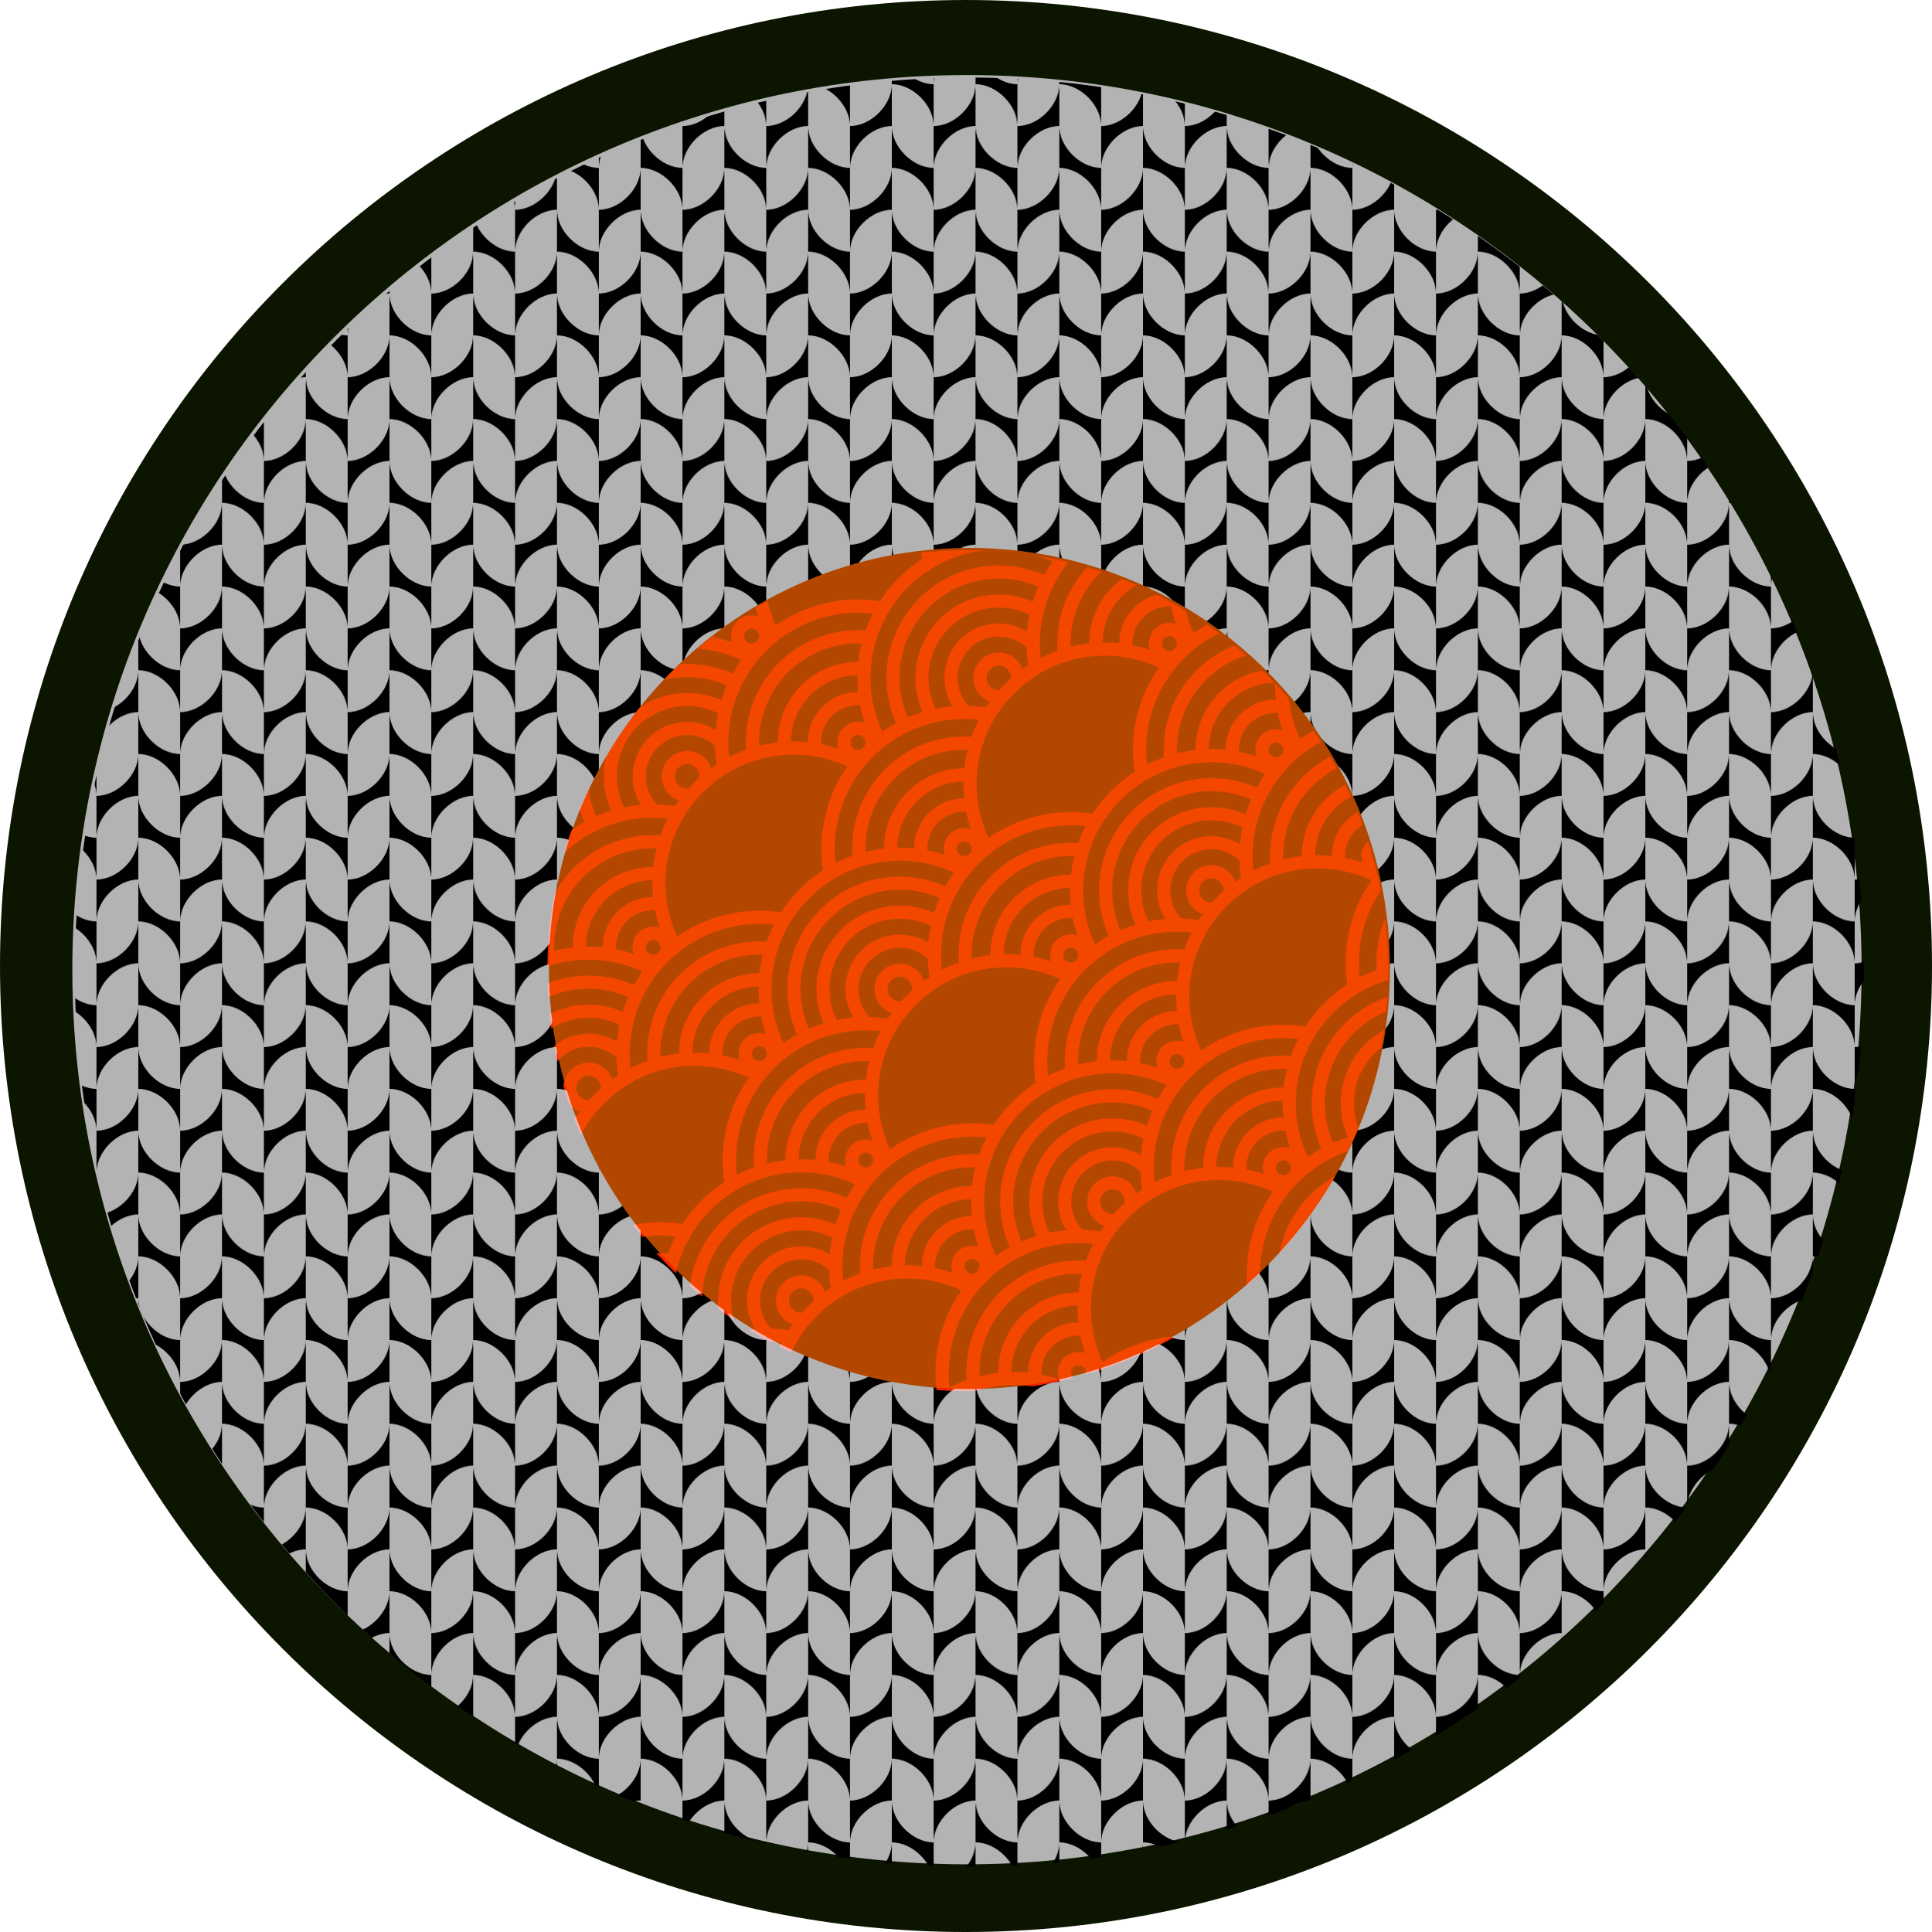
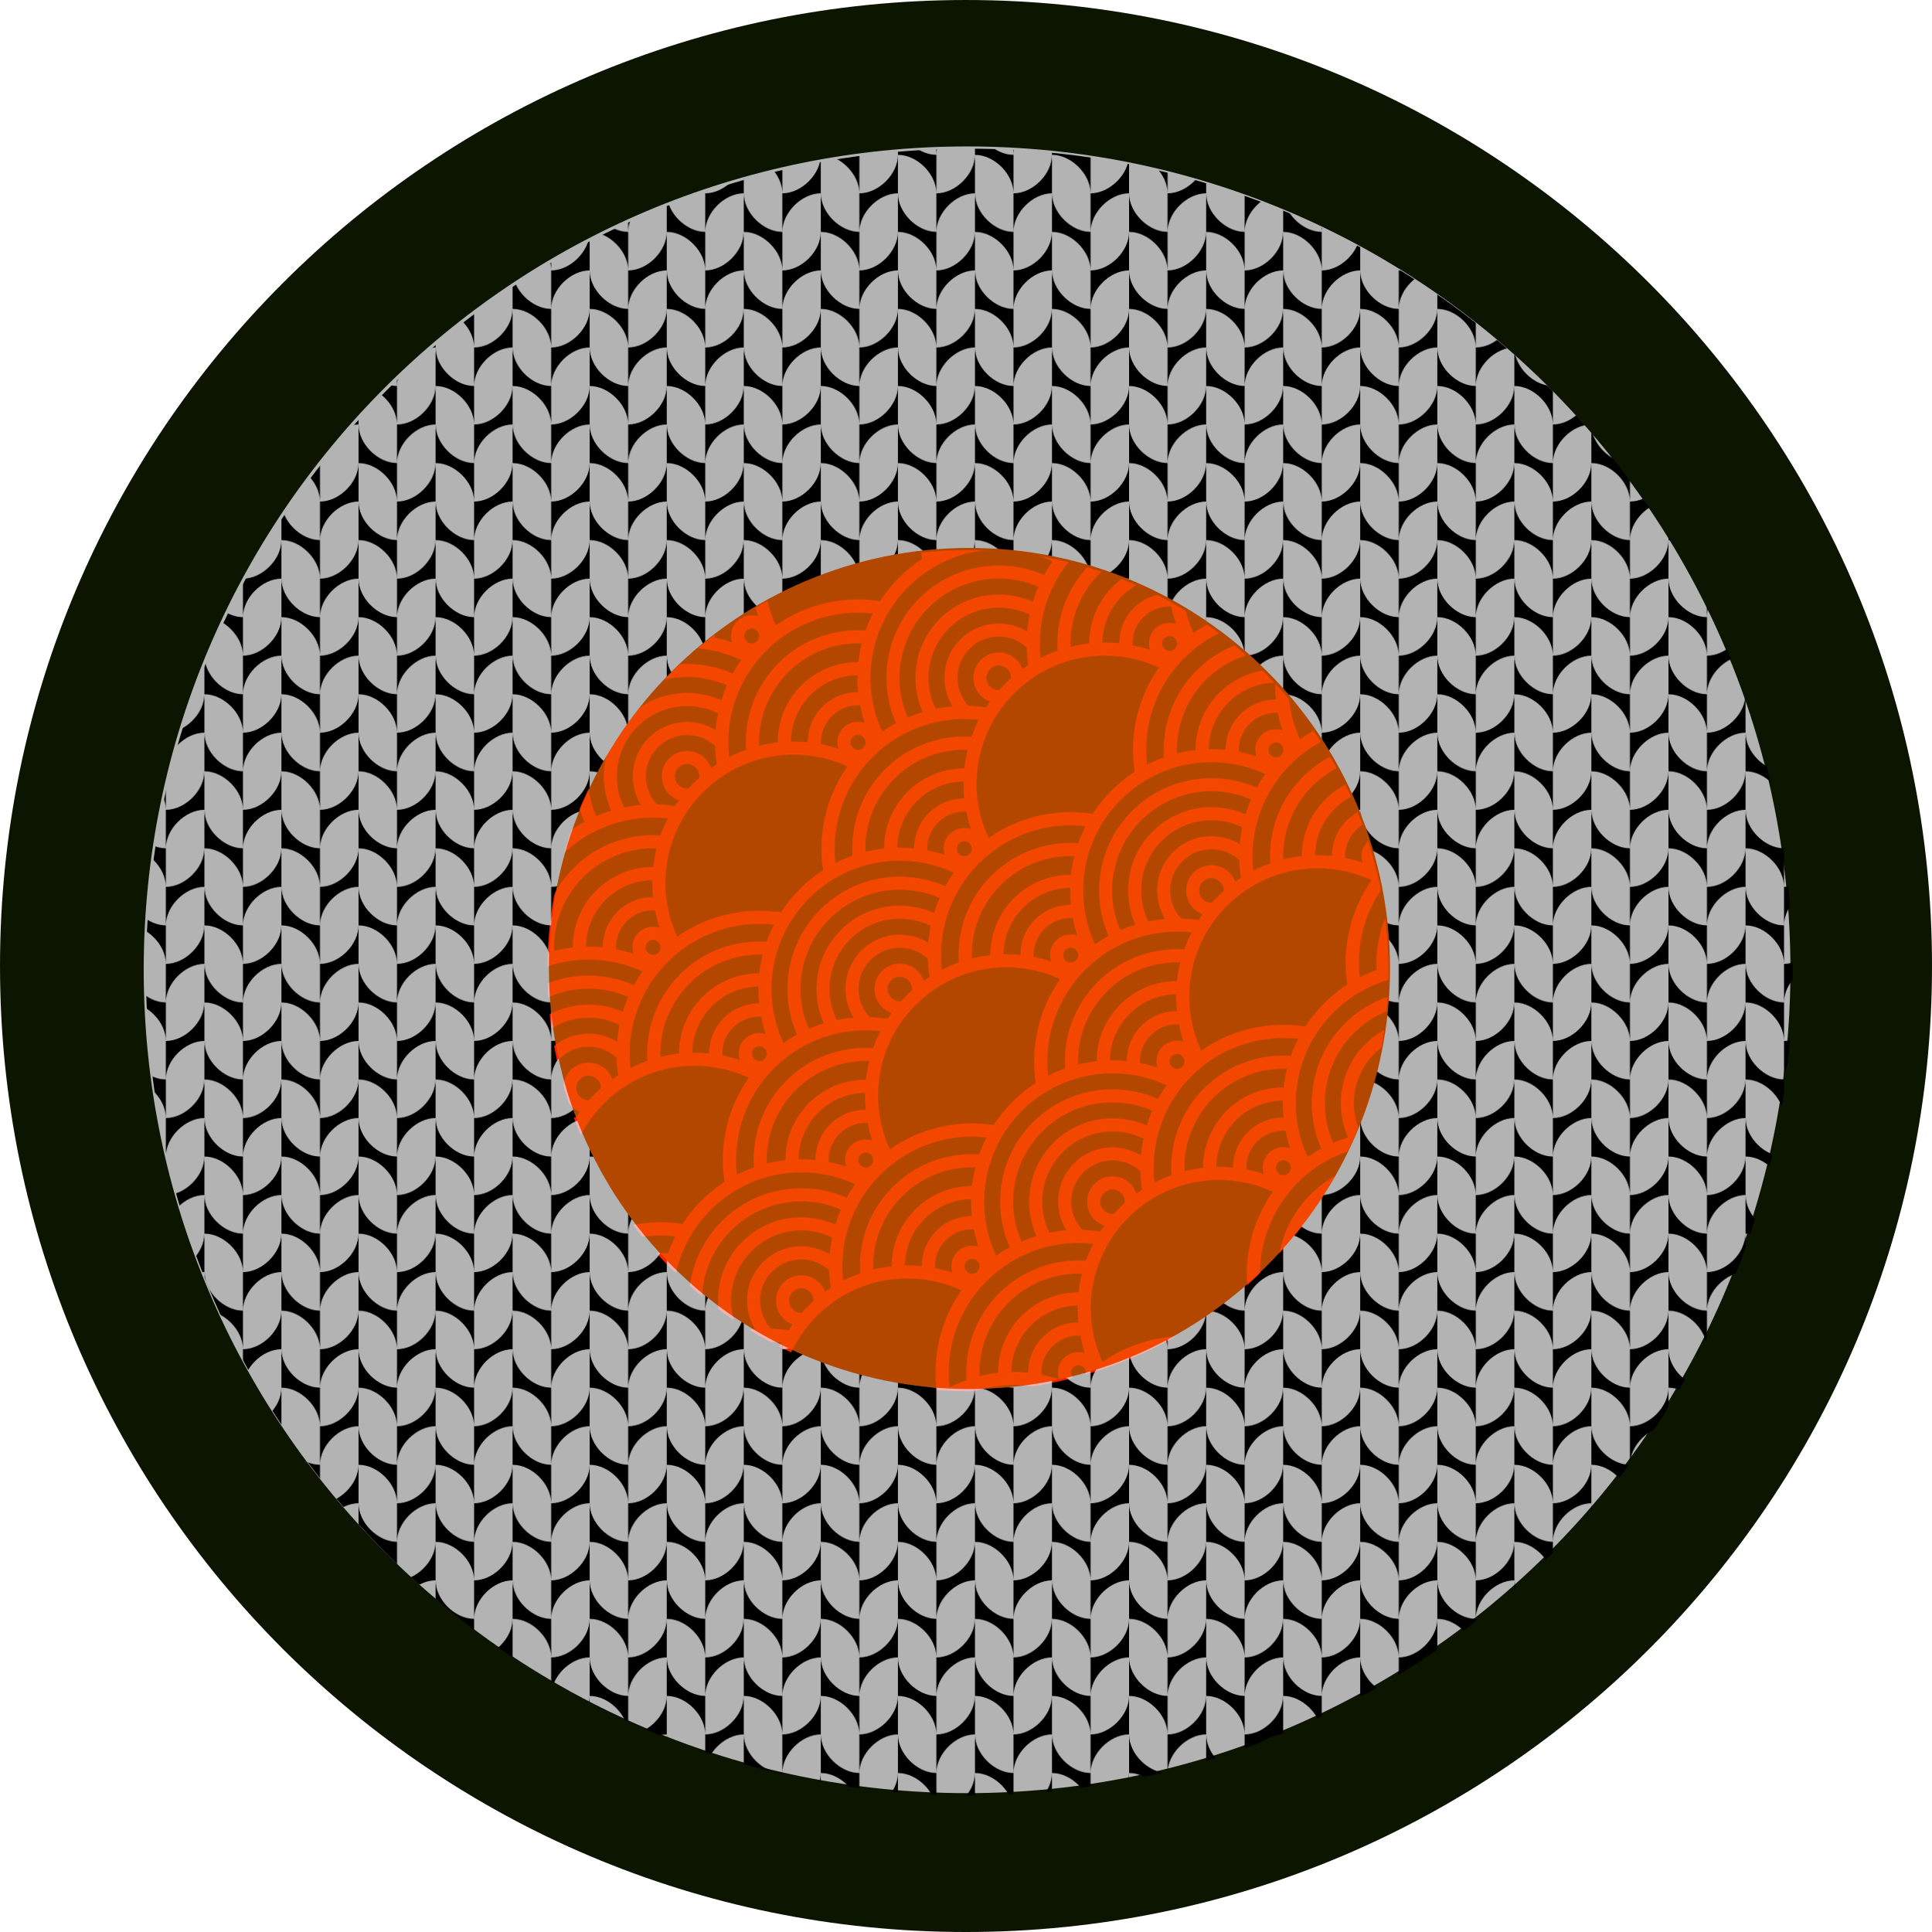
<svg xmlns="http://www.w3.org/2000/svg" xmlns:xlink="http://www.w3.org/1999/xlink" width="138.454mm" height="138.454mm" viewBox="0 0 138.454 138.454" version="1.1" id="svg1">
  <defs id="defs1">
    <pattern xlink:href="#ap108" preserveAspectRatio="xMidYMid" id="pattern9" patternTransform="matrix(0.07778174,-0.07778174,0.07778174,0.07778174,1180.003,543.2618)" x="0" y="0" />
    <pattern patternUnits="userSpaceOnUse" preserveAspectRatio="xMidYMid" width="377.875" height="195.949" patternTransform="translate(1180.003,543.2618) scale(0.2)" id="ap108">
      <path id="path19386" style="opacity:1;fill:#f32500;fill-opacity:1;stroke:none;stroke-width:9.005;stroke-linecap:round;stroke-dasharray:none;stroke-opacity:1;paint-order:markers fill stroke" d="m 0,0 v 2.214 c 4.459,0 7.992,3.532 7.992,7.991 0,2.335 -0.976,4.406 -2.539,5.855 C 3.648,15.955 1.831,15.901 0,15.901 v 8.515 C 36.118,24.419 66.834,47.291 78.527,79.309 54.307,83.503 33.284,97.075 19.31,116.139 13.081,114.807 6.622,114.101 0,114.101 v 8.515 c 36.057,0 66.73,22.754 78.467,54.707 -3.477,0.605 -6.888,1.399 -10.222,2.379 C 57.609,152.387 31.038,132.981 0,132.981 v 8.531 c 27.393,0 50.756,16.96 60.198,40.965 -3.245,1.289 -6.402,2.753 -9.457,4.384 C 42.931,166.435 23.134,151.883 0,151.883 v 8.531 c 20.113,1.2e-4 37.142,12.887 43.306,30.875 -2.202,1.454 -4.316,3.03 -6.383,4.659 H 52.102 c 12.45,-7.227 26.915,-11.379 42.37,-11.379 15.447,0 29.897,4.157 42.342,11.379 h 15.228 c -11.869,-9.369 -26.051,-15.929 -41.56,-18.627 11.749,-31.915 42.41,-54.701 78.455,-54.701 36.039,0 66.695,22.78 78.45,54.685 -15.548,2.688 -29.768,9.254 -41.665,18.643 h 15.234 c 12.445,-7.222 26.895,-11.379 42.342,-11.379 15.458,0 29.923,4.149 42.375,11.379 h 15.168 c -2.038,-1.608 -4.12,-3.162 -6.29,-4.599 6.147,-18.02 23.188,-30.936 43.323,-30.936 v -8.531 c -23.153,1.2e-4 -42.967,14.575 -50.763,35.028 -3.054,-1.636 -6.206,-3.108 -9.451,-4.401 9.433,-24.024 32.808,-40.999 60.214,-40.999 v -8.531 c -31.048,0 -57.627,19.419 -68.255,46.748 -3.332,-0.983 -6.741,-1.782 -10.217,-2.39 11.732,-31.962 42.409,-54.723 78.472,-54.723 v -8.515 c -6.655,0 -13.146,0.715 -19.403,2.06 -13.95,-19.048 -34.939,-32.618 -59.124,-36.835 11.693,-32.02 42.409,-54.906 78.527,-54.911 v -8.515 c -1.83,2.27e-4 -3.649,0.054 -5.452,0.159 -1.563,-1.448 -2.539,-3.52 -2.539,-5.855 0,-4.459 3.532,-7.991 7.991,-7.991 V 0 h -12.926 c -2.232,2.816 -3.58,6.361 -3.58,10.206 0,2.461 0.551,4.807 1.531,6.912 -1.533,0.251 -3.053,0.539 -4.56,0.865 C 356.075,14.905 353.626,11.971 351.009,9.198 351.129,5.943 351.846,2.854 353.014,0 h -8.999 c -0.203,0.669 -0.41,1.337 -0.573,2.021 C 342.618,1.323 341.756,0.67 340.908,0 h -15.168 c 9.094,5.294 17.12,12.219 23.65,20.4 -3.85,1.252 -7.593,2.745 -11.202,4.472 C 324.993,9.862 305.766,0.296 284.318,0 h -2.032 C 260.866,0.294 241.659,9.832 228.46,24.806 224.849,23.086 221.103,21.596 217.252,20.35 223.774,12.19 231.787,5.283 240.863,0 h -15.195 c -6.557,5.185 -12.423,11.208 -17.387,17.944 -6.239,-1.336 -12.709,-2.043 -19.343,-2.043 -6.669,0 -13.173,0.715 -19.442,2.065 C 164.53,11.221 158.66,5.191 152.098,0 h -15.19 c 9.086,5.288 17.106,12.201 23.633,20.373 -3.85,1.249 -7.593,2.748 -11.202,4.472 C 136.144,9.849 116.927,0.296 95.491,0 H 93.453 C 72.02,0.296 52.804,9.847 39.605,24.839 35.994,23.116 32.259,21.621 28.408,20.373 34.934,12.202 42.956,5.288 52.041,0 H 36.862 C 36.045,0.646 35.212,1.272 34.417,1.944 34.258,1.285 34.056,0.644 33.861,0 h -9.005 c 1.156,2.822 1.873,5.872 2.005,9.087 -2.651,2.8 -5.132,5.761 -7.424,8.873 -1.475,-0.317 -2.966,-0.597 -4.467,-0.843 0.981,-2.107 1.537,-4.449 1.537,-6.912 C 16.506,6.361 15.158,2.816 12.926,0 Z m 94.472,8.592 c 18.609,0 35.352,7.853 47.112,20.428 -3.541,2.129 -6.928,4.49 -10.139,7.061 -9.478,-9.472 -22.549,-15.35 -36.972,-15.35 -14.416,0 -27.486,5.869 -36.967,15.333 C 54.293,33.493 50.907,31.137 47.365,29.008 59.129,16.44 75.867,8.592 94.472,8.592 Z m 188.828,0 c 18.626,0 35.383,7.867 47.145,20.461 -3.541,2.132 -6.929,4.492 -10.139,7.066 -9.481,-9.493 -22.564,-15.388 -37.005,-15.388 -14.398,0 -27.45,5.857 -36.928,15.3 -3.215,-2.569 -6.606,-4.928 -10.15,-7.055 11.762,-12.55 28.49,-20.384 47.079,-20.384 z m -94.361,15.823 c 36.121,0 66.843,22.834 78.533,54.878 -3.477,0.598 -6.893,1.384 -10.228,2.357 -10.596,-27.394 -37.21,-46.869 -68.305,-46.869 -31.105,0 -57.727,19.489 -68.316,46.897 -3.334,-0.977 -6.745,-1.767 -10.222,-2.368 11.685,-32.052 42.411,-54.894 78.538,-54.894 z m -94.466,4.929 c 11.894,0 22.655,4.725 30.529,12.398 -2.644,2.551 -5.132,5.263 -7.457,8.113 -5.932,-5.896 -14.082,-9.561 -23.071,-9.561 -8.98,0 -17.126,3.66 -23.06,9.545 -2.325,-2.85 -4.818,-5.555 -7.463,-8.107 7.876,-7.666 18.635,-12.387 30.523,-12.387 z m 188.828,0 c 11.916,0 22.695,4.743 30.573,12.442 -2.643,2.554 -5.134,5.26 -7.457,8.113 -5.935,-5.921 -14.103,-9.605 -23.115,-9.605 -8.957,0 -17.081,3.642 -23.011,9.501 -2.328,-2.848 -4.821,-5.557 -7.468,-8.107 7.872,-7.642 18.613,-12.343 30.479,-12.343 z m -94.361,13.967 c 27.444,0 50.845,17.021 60.253,41.098 -3.248,1.283 -6.404,2.742 -9.462,4.367 -7.779,-20.488 -27.612,-35.094 -50.791,-35.094 -23.195,7.6e-5 -43.04,14.627 -50.807,35.138 -3.057,-1.63 -6.215,-3.092 -9.462,-4.379 9.399,-24.095 32.813,-41.131 60.27,-41.131 z m -94.466,5.601 c 7.122,0 13.487,3.055 17.9,7.92 -2.18,3.253 -4.162,6.651 -5.921,10.178 -2.24,-4.367 -6.776,-7.397 -11.979,-7.397 -5.196,0 -9.737,3.022 -11.985,7.38 -1.757,-3.528 -3.73,-6.926 -5.91,-10.178 4.416,-4.856 10.78,-7.903 17.894,-7.903 z m 188.828,0 c 7.15,0 13.535,3.082 17.949,7.98 -2.183,3.265 -4.162,6.675 -5.921,10.217 -2.221,-4.42 -6.787,-7.496 -12.029,-7.496 -5.156,0 -9.664,2.977 -11.929,7.281 -1.757,-3.512 -3.734,-6.895 -5.91,-10.134 4.414,-4.822 10.753,-7.848 17.839,-7.848 z m -94.361,13.301 c 20.152,1.14e-4 37.205,12.937 43.339,30.98 -3.099,2.038 -6.073,4.254 -8.9,6.637 -3.702,-15.59 -17.744,-27.252 -34.439,-27.252 -16.723,0 -30.787,11.7 -34.461,27.329 -2.828,-2.389 -5.799,-4.615 -8.9,-6.659 6.117,-18.073 23.189,-31.035 43.361,-31.035 z m -94.466,6.02 c 2.731,0 4.852,2.138 4.852,4.869 0,2.605 -1.93,4.652 -4.478,4.836 -0.125,-5.29e-4 -0.249,-0.004 -0.375,-0.004 -0.125,0 -0.249,0.004 -0.375,0.004 -2.549,-0.184 -4.494,-2.231 -4.494,-4.836 0,-2.731 2.138,-4.869 4.869,-4.869 z m 188.828,0 c 2.731,0 4.852,2.138 4.852,4.869 0,2.605 -1.93,4.652 -4.478,4.836 -0.125,-5.29e-4 -0.249,-0.004 -0.375,-0.004 -0.125,0 -0.249,0.004 -0.375,0.004 -2.547,-0.186 -4.494,-2.232 -4.494,-4.836 0,-2.731 2.138,-4.869 4.869,-4.869 z m -94.361,12.882 c 14.553,0 26.33,11.436 26.866,25.853 -2.739,2.883 -5.299,5.94 -7.656,9.154 -1.464,-0.311 -2.945,-0.586 -4.434,-0.826 1.102,-2.208 1.729,-4.689 1.729,-7.309 0,-9.067 -7.439,-16.506 -16.506,-16.506 -9.067,0 -16.506,7.439 -16.506,16.506 0,2.617 0.618,5.102 1.718,7.309 -1.52,0.246 -3.027,0.529 -4.522,0.848 -2.331,-3.181 -4.856,-6.208 -7.562,-9.066 0.48,-14.469 12.282,-25.963 26.871,-25.963 z m -94.466,5.453 c 26.849,0 50.724,12.495 66.201,31.972 -3.854,1.242 -7.599,2.727 -11.213,4.445 -13.407,-15.314 -33.074,-25.01 -54.988,-25.01 -21.916,0 -41.587,9.699 -54.999,25.015 -3.61,-1.718 -7.348,-3.207 -11.197,-4.45 C 43.752,99.064 67.624,86.568 94.472,86.568 Z m 188.828,0 c 26.859,0 50.746,12.504 66.223,31.993 -3.85,1.247 -7.587,2.745 -11.197,4.467 -13.408,-15.339 -33.092,-25.054 -55.026,-25.054 -21.895,0 -41.549,9.68 -54.96,24.971 -3.615,-1.714 -7.36,-3.195 -11.213,-4.434 15.477,-19.46 39.338,-31.944 66.174,-31.944 z m -94.361,13.427 c 4.459,0 7.992,3.533 7.992,7.992 0,2.56 -1.171,4.805 -3.007,6.257 -1.651,-0.088 -3.311,-0.132 -4.984,-0.132 -1.672,0 -3.334,0.05 -4.984,0.138 -1.837,-1.451 -3.007,-3.701 -3.007,-6.262 0,-4.459 3.532,-7.992 7.991,-7.992 z m -94.466,6.598 c 18.67,0 35.462,7.903 47.228,20.549 -3.545,2.123 -6.935,4.479 -10.151,7.044 -9.486,-9.533 -22.601,-15.454 -37.077,-15.454 -14.479,0 -27.597,5.923 -37.088,15.46 -3.214,-2.565 -6.602,-4.921 -10.145,-7.044 11.77,-12.648 28.561,-20.554 47.233,-20.554 z m 188.828,0 c 18.692,0 35.504,7.92 47.272,20.593 -3.543,2.127 -6.932,4.486 -10.145,7.055 -9.491,-9.564 -22.624,-15.509 -37.127,-15.509 -14.448,0 -27.541,5.898 -37.028,15.399 -3.218,-2.563 -6.614,-4.913 -10.161,-7.033 11.768,-12.62 28.541,-20.505 47.189,-20.505 z M 94.472,127.346 c 11.943,0 22.746,4.762 30.628,12.491 -2.649,2.548 -5.144,5.254 -7.474,8.102 -5.938,-5.944 -14.122,-9.644 -23.154,-9.644 -9.034,0 -17.222,3.703 -23.165,9.649 -2.331,-2.847 -4.824,-5.553 -7.474,-8.102 7.886,-7.732 18.693,-12.497 30.639,-12.497 z m 188.828,0 c 11.974,0 22.801,4.787 30.688,12.552 -2.648,2.551 -5.14,5.258 -7.468,8.107 -5.944,-5.983 -14.155,-9.71 -23.22,-9.71 -8.998,0 -17.156,3.673 -23.093,9.578 -2.331,-2.843 -4.83,-5.547 -7.479,-8.091 7.881,-7.696 18.658,-12.436 30.573,-12.436 z M 94.472,146.915 c 7.16,0 13.556,3.086 17.971,7.997 -2.19,3.258 -4.182,6.66 -5.948,10.195 -2.223,-4.416 -6.784,-7.49 -12.023,-7.49 -5.24,0 -9.812,3.073 -12.04,7.49 -1.767,-3.532 -3.758,-6.933 -5.948,-10.189 4.419,-4.915 10.825,-8.003 17.988,-8.003 z m 188.828,0 c 7.199,0 13.626,3.122 18.043,8.08 -2.195,3.27 -4.191,6.685 -5.959,10.233 -2.199,-4.481 -6.797,-7.611 -12.084,-7.611 -5.192,0 -9.73,3.017 -11.979,7.369 -1.765,-3.518 -3.747,-6.908 -5.932,-10.151 4.417,-4.866 10.789,-7.92 17.911,-7.92 z m -188.828,19.321 c 2.731,0 4.852,2.138 4.852,4.869 0,2.605 -1.93,4.652 -4.478,4.836 -0.125,-5.3e-4 -0.249,-0.004 -0.375,-0.004 -0.125,0 -0.249,0.004 -0.375,0.004 -2.549,-0.184 -4.494,-2.231 -4.494,-4.836 0,-2.731 2.138,-4.869 4.869,-4.869 z m 188.828,0 c 2.731,0 4.852,2.138 4.852,4.869 0,2.605 -1.93,4.652 -4.478,4.836 -0.125,-5.3e-4 -0.249,-0.004 -0.375,-0.004 -0.125,0 -0.249,0.004 -0.375,0.004 -2.547,-0.186 -4.494,-2.232 -4.494,-4.836 0,-2.731 2.138,-4.869 4.869,-4.869 z M 0,170.779 v 8.537 c 11.258,0 20.829,6.86 24.845,16.633 h 8.999 C 29.431,181.419 15.94,170.779 0,170.779 Z m 377.875,0 c -15.94,0 -29.436,10.64 -33.85,25.17 h 9.005 c 4.016,-9.775 13.586,-16.633 24.845,-16.633 z M 0,189.681 v 6.268 H 12.904 C 9.872,192.141 5.208,189.681 0,189.681 Z m 377.875,0 c -5.208,0 -9.872,2.46 -12.904,6.268 h 12.904 z" />
    </pattern>
-     <pattern xlink:href="#pattern15-8" preserveAspectRatio="xMidYMid" id="pattern4" patternTransform="matrix(0.3,0,0,0.3,445,105)" x="0" y="0" />
+     <pattern xlink:href="#pattern15-8" preserveAspectRatio="xMidYMid" id="pattern4" patternTransform="matrix(0.2761014,0,0,0.2761014,418.1917,107.9114)" x="0" y="0" />
    <pattern patternUnits="userSpaceOnUse" width="20" height="20" patternTransform="translate(445,105)" preserveAspectRatio="xMidYMid" style="fill:#000000" id="pattern15-8">
      <path style="stroke-width:4.856;stroke-linecap:square;paint-order:stroke markers fill;stop-color:#000000" d="M 0,0 V 10 H 10 C 5,10 0,5 0,0 Z M 10,10 V 0 H 20 C 15,0 10,5 10,10 Z m 0,10 V 10 H 0 c 5,0 10,5 10,10 z M 20,10 V 20 H 10 c 5,0 10,-5 10,-10 z" id="path11-3" />
    </pattern>
  </defs>
  <g id="layer1" transform="translate(-39.08856,-71.96679)">
    <circle style="fill:#0c1500;fill-opacity:1;stroke-width:0.265" id="path1" cx="108.316" cy="141.194" r="69.227" />
-     <circle style="fill:#b3b3b3;fill-opacity:1;stroke-width:0.245" id="path1-3" cx="108.385" cy="141.458" r="64.113" />
-     <circle style="fill:url(#pattern4);fill-opacity:1;stroke-width:0.245" id="path1-3-6" cx="108.563" cy="141.635" r="64.113" />
+     <circle style="fill:#b3b3b3;fill-opacity:1;stroke-width:0.226" id="path1-3" cx="108.392" cy="141.465" r="59.005" />
+     <circle style="fill:url(#pattern4);fill-opacity:1;stroke-width:0.226" id="path1-3-6" cx="108.556" cy="141.628" r="59.005" />
    <circle style="fill:#b44700;fill-opacity:1;stroke-width:0.115" id="path1-3-6-7" cx="108.563" cy="141.371" r="30.138" />
    <circle style="mix-blend-mode:lighten;fill:url(#pattern9);fill-opacity:1;stroke-width:0.115" id="path1-3-6-7-0" cx="108.455" cy="141.528" r="30.138" />
  </g>
</svg>
